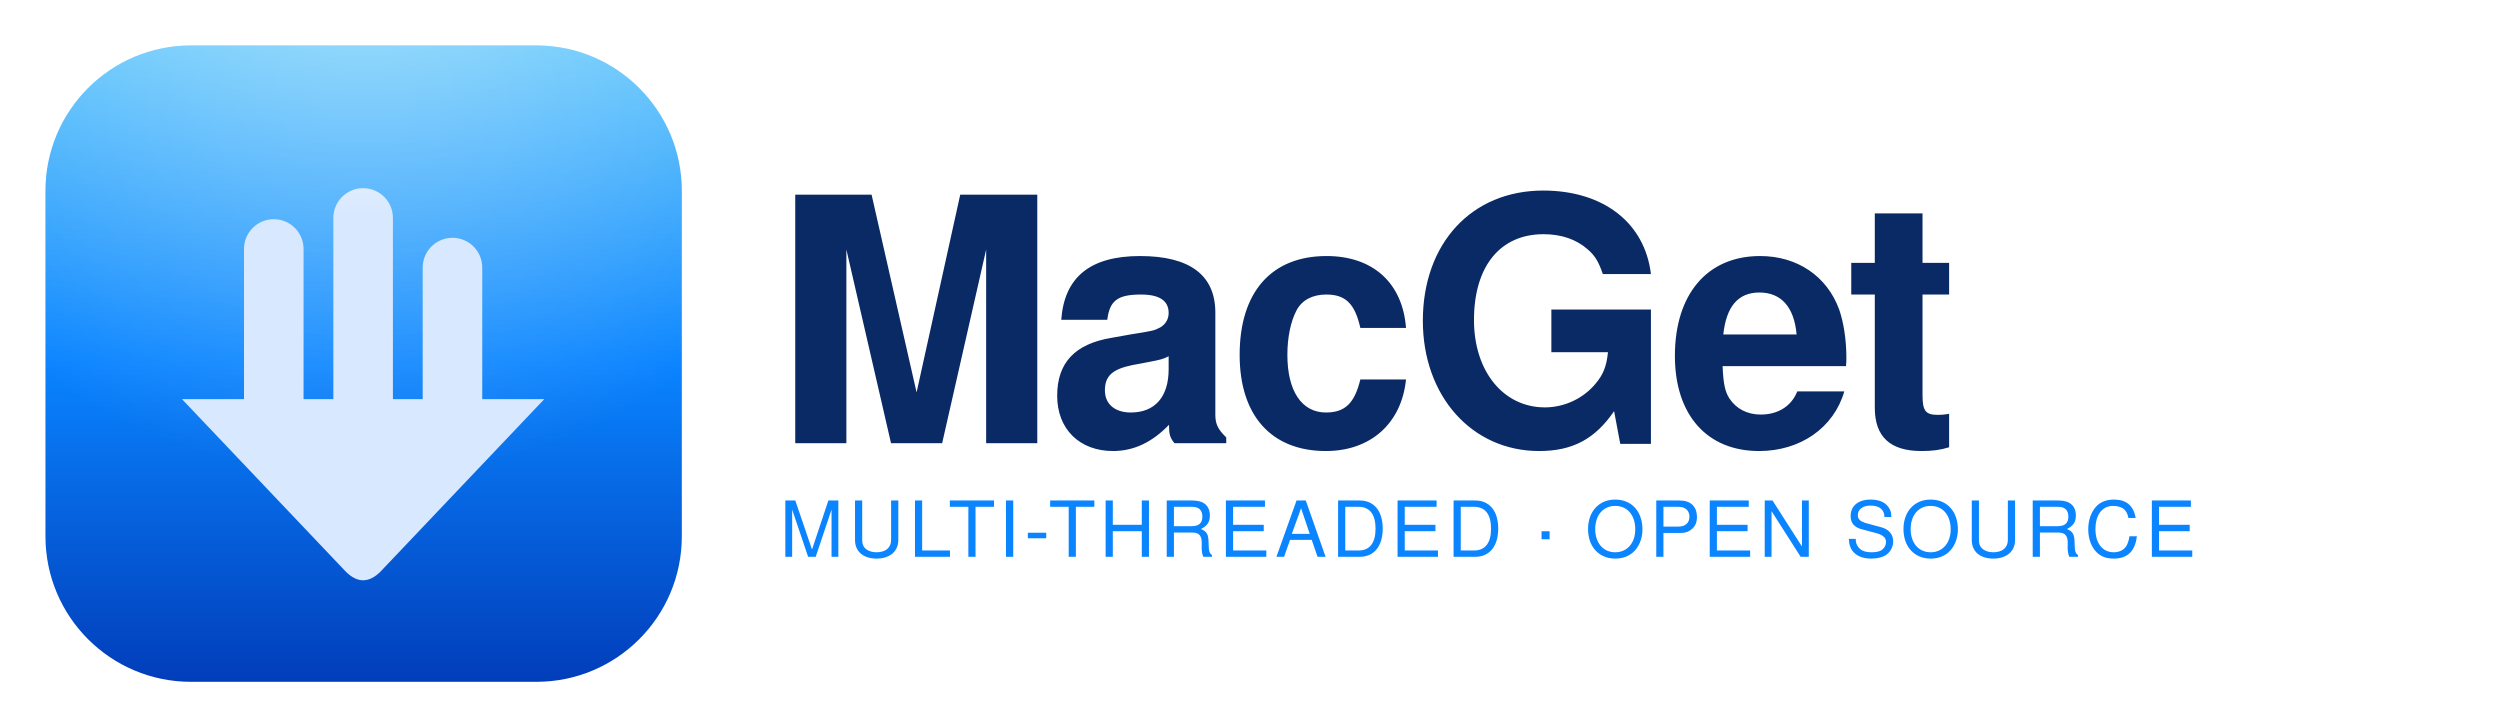
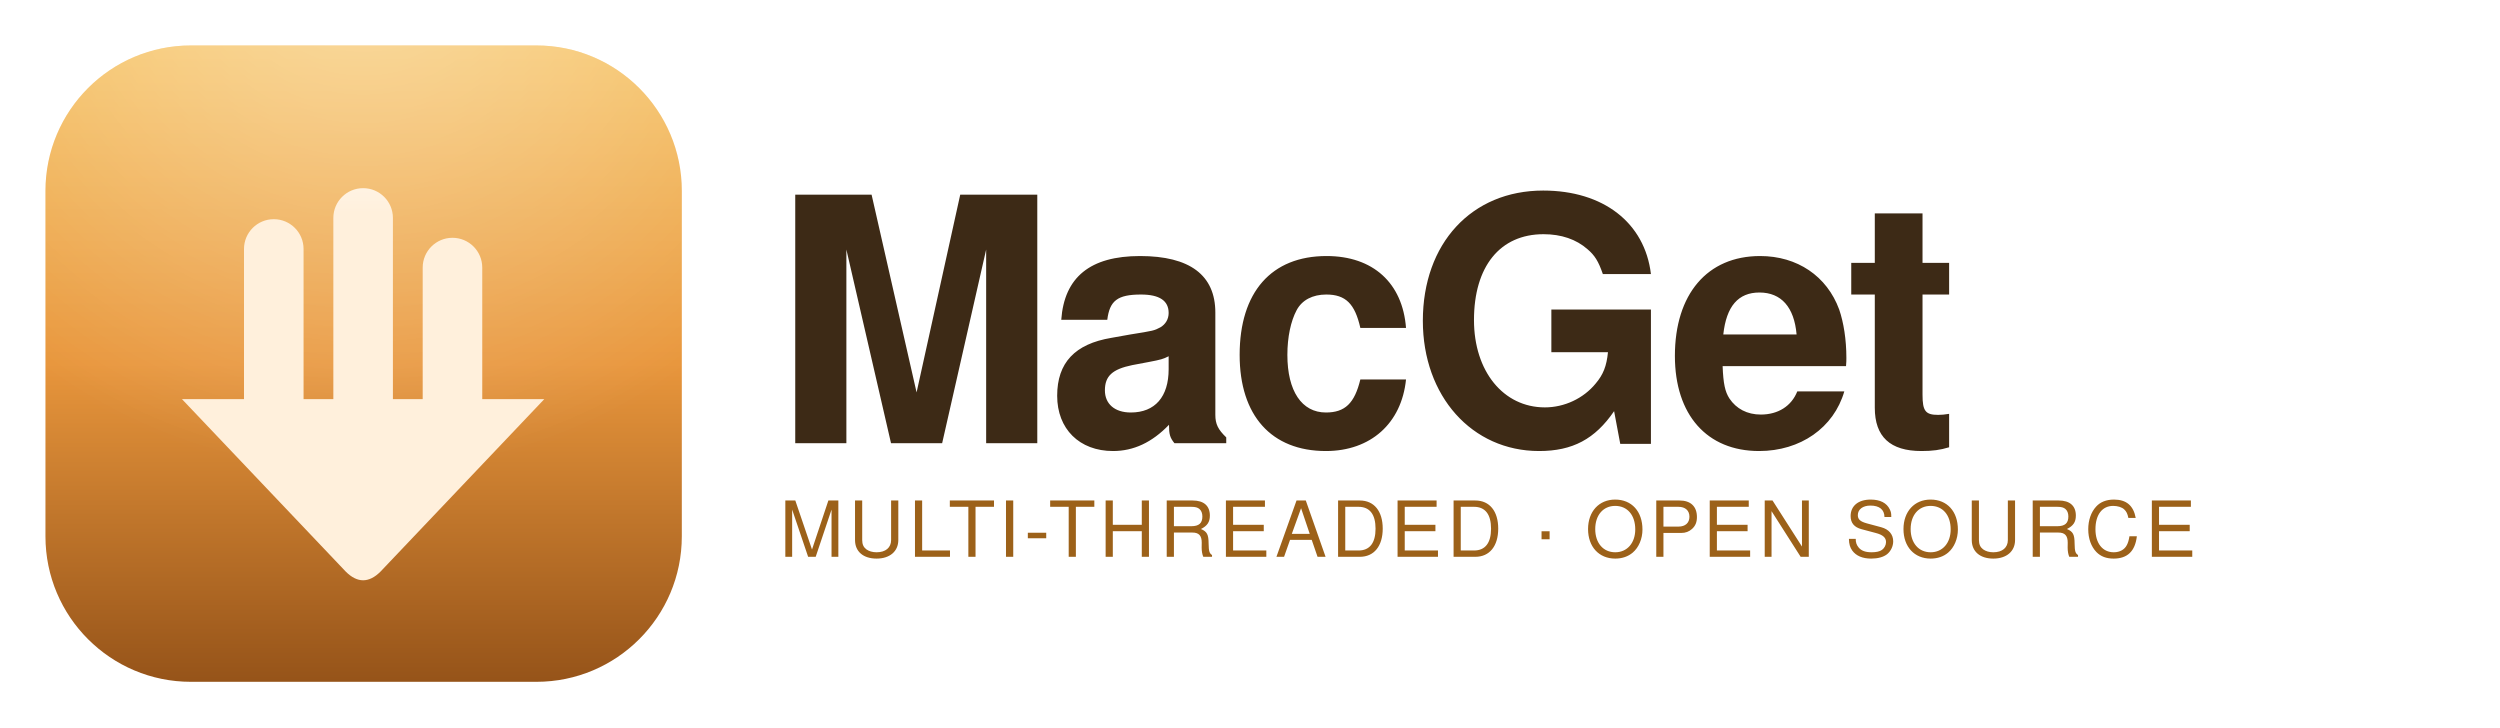
<svg xmlns="http://www.w3.org/2000/svg" viewBox="0 0 1100 320" role="img" aria-label="MacGet wordmark">
  <defs>
    <linearGradient id="wmBg" x1="160" y1="0" x2="160" y2="320" gradientUnits="userSpaceOnUse">
-       <stop offset="0" stop-color="#5AC8FA" />
-       <stop offset="0.5" stop-color="#0A84FF" />
-       <stop offset="1" stop-color="#0033B0" />
+       <stop offset="0" stop-color="#F7C45E" />
+       <stop offset="0.5" stop-color="#E8963C" />
+       <stop offset="1" stop-color="#8A4A14" />
    </linearGradient>
    <radialGradient id="wmGloss" cx="160" cy="-30" r="240" gradientUnits="userSpaceOnUse">
      <stop offset="0" stop-color="#FFFFFF" stop-opacity="0.45" />
      <stop offset="1" stop-color="#FFFFFF" stop-opacity="0" />
    </radialGradient>
    <linearGradient id="wmWhite" x1="160" y1="70" x2="160" y2="270" gradientUnits="userSpaceOnUse">
      <stop offset="0" stop-color="#FFFFFF" />
-       <stop offset="1" stop-color="#D8E8FF" />
+       <stop offset="1" stop-color="#FFF0DC" />
    </linearGradient>
    <clipPath id="wmClip">
      <rect x="20" y="20" width="280" height="280" rx="64" />
    </clipPath>
  </defs>
  <g clip-path="url(#wmClip)">
    <rect x="20" y="20" width="280" height="280" fill="url(#wmBg)" />
    <rect x="20" y="20" width="280" height="280" fill="url(#wmGloss)" />
    <g transform="translate(20 20) scale(0.273)">
      <rect x="320" y="280" width="96" height="340" rx="48" fill="url(#wmWhite)" />
      <rect x="464" y="230" width="96" height="390" rx="48" fill="url(#wmWhite)" />
      <rect x="608" y="310" width="96" height="310" rx="48" fill="url(#wmWhite)" />
      <path d="M 220 570 L 804 570 L 540 848 Q 512 876 484 848 Z" fill="url(#wmWhite)" />
    </g>
  </g>
-   <text x="340" y="195" font-family="-apple-system, BlinkMacSystemFont, 'SF Pro Display', 'Helvetica Neue', Helvetica, Arial, sans-serif" font-size="150" font-weight="700" letter-spacing="-4" fill="#0A2A66">MacGet</text>
-   <text x="343" y="245" font-family="-apple-system, BlinkMacSystemFont, 'SF Pro Text', 'Helvetica Neue', Helvetica, Arial, sans-serif" font-size="34" font-weight="500" letter-spacing="2" fill="#0A84FF">MULTI-THREADED · OPEN SOURCE</text>
+   <text x="340" y="195" font-family="-apple-system, BlinkMacSystemFont, 'SF Pro Display', 'Helvetica Neue', Helvetica, Arial, sans-serif" font-size="150" font-weight="700" letter-spacing="-4" fill="#3D2A16">MacGet</text>
+   <text x="343" y="245" font-family="-apple-system, BlinkMacSystemFont, 'SF Pro Text', 'Helvetica Neue', Helvetica, Arial, sans-serif" font-size="34" font-weight="500" letter-spacing="2" fill="#9C6119">MULTI-THREADED · OPEN SOURCE</text>
</svg>
